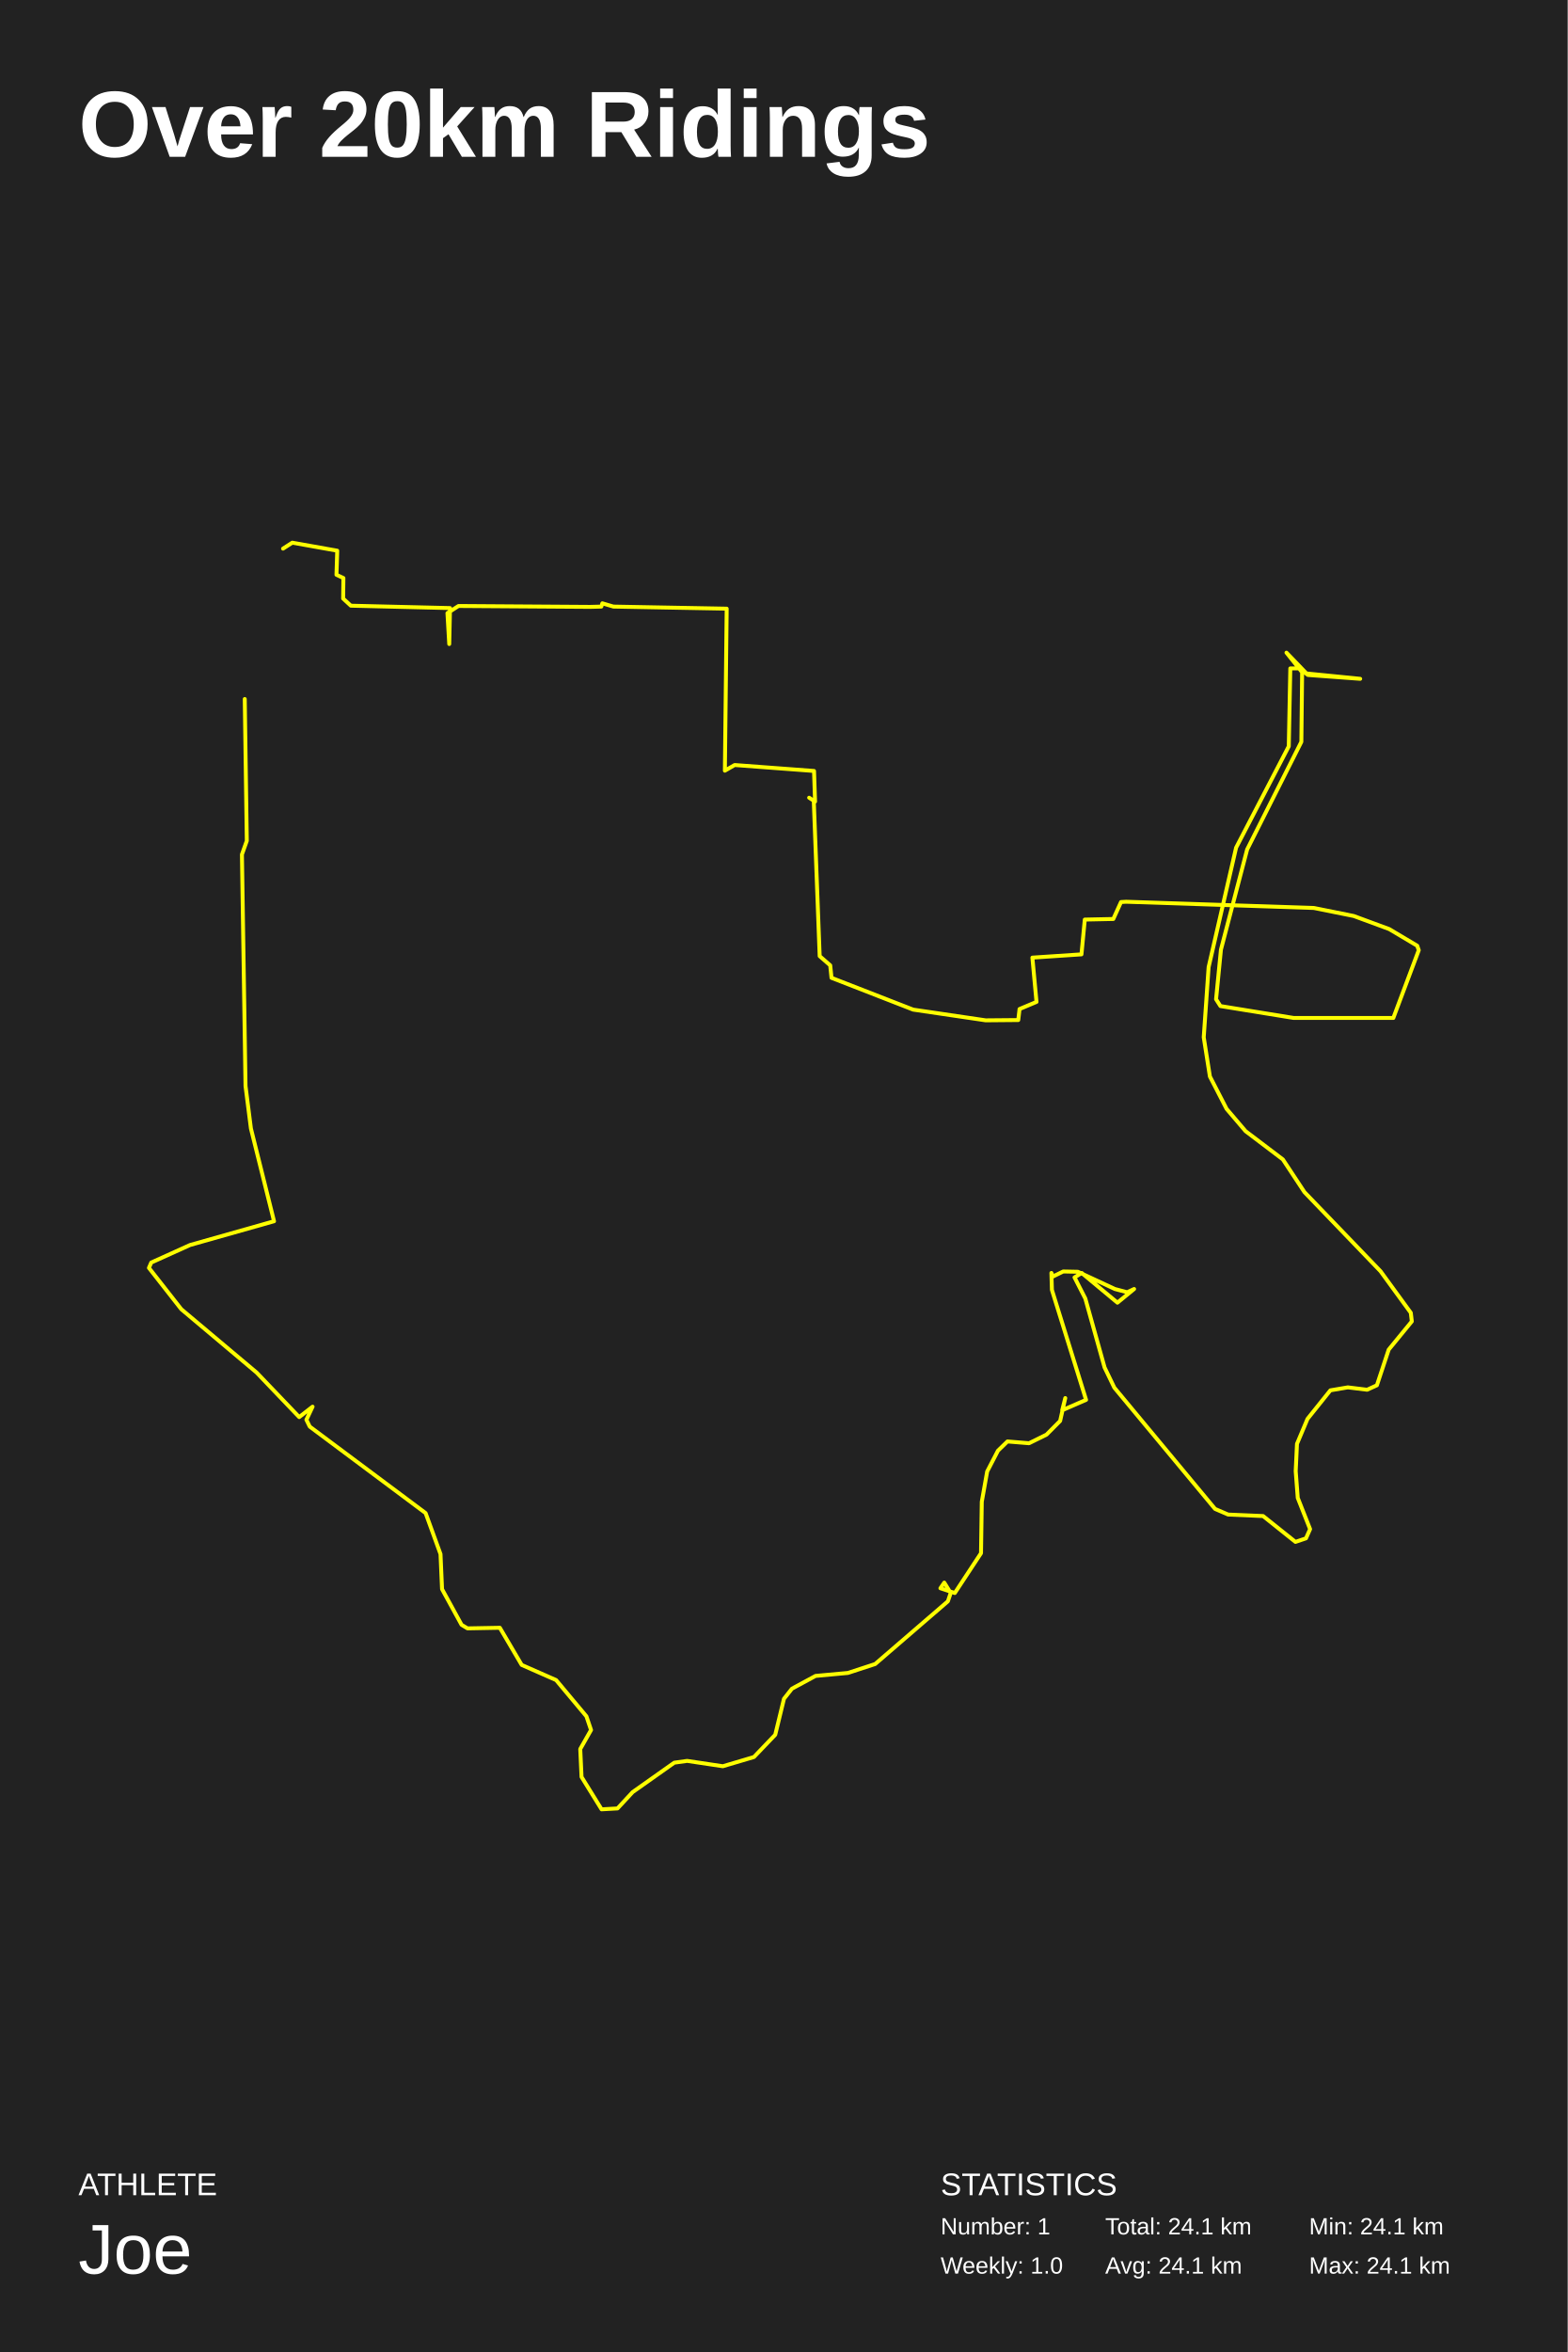
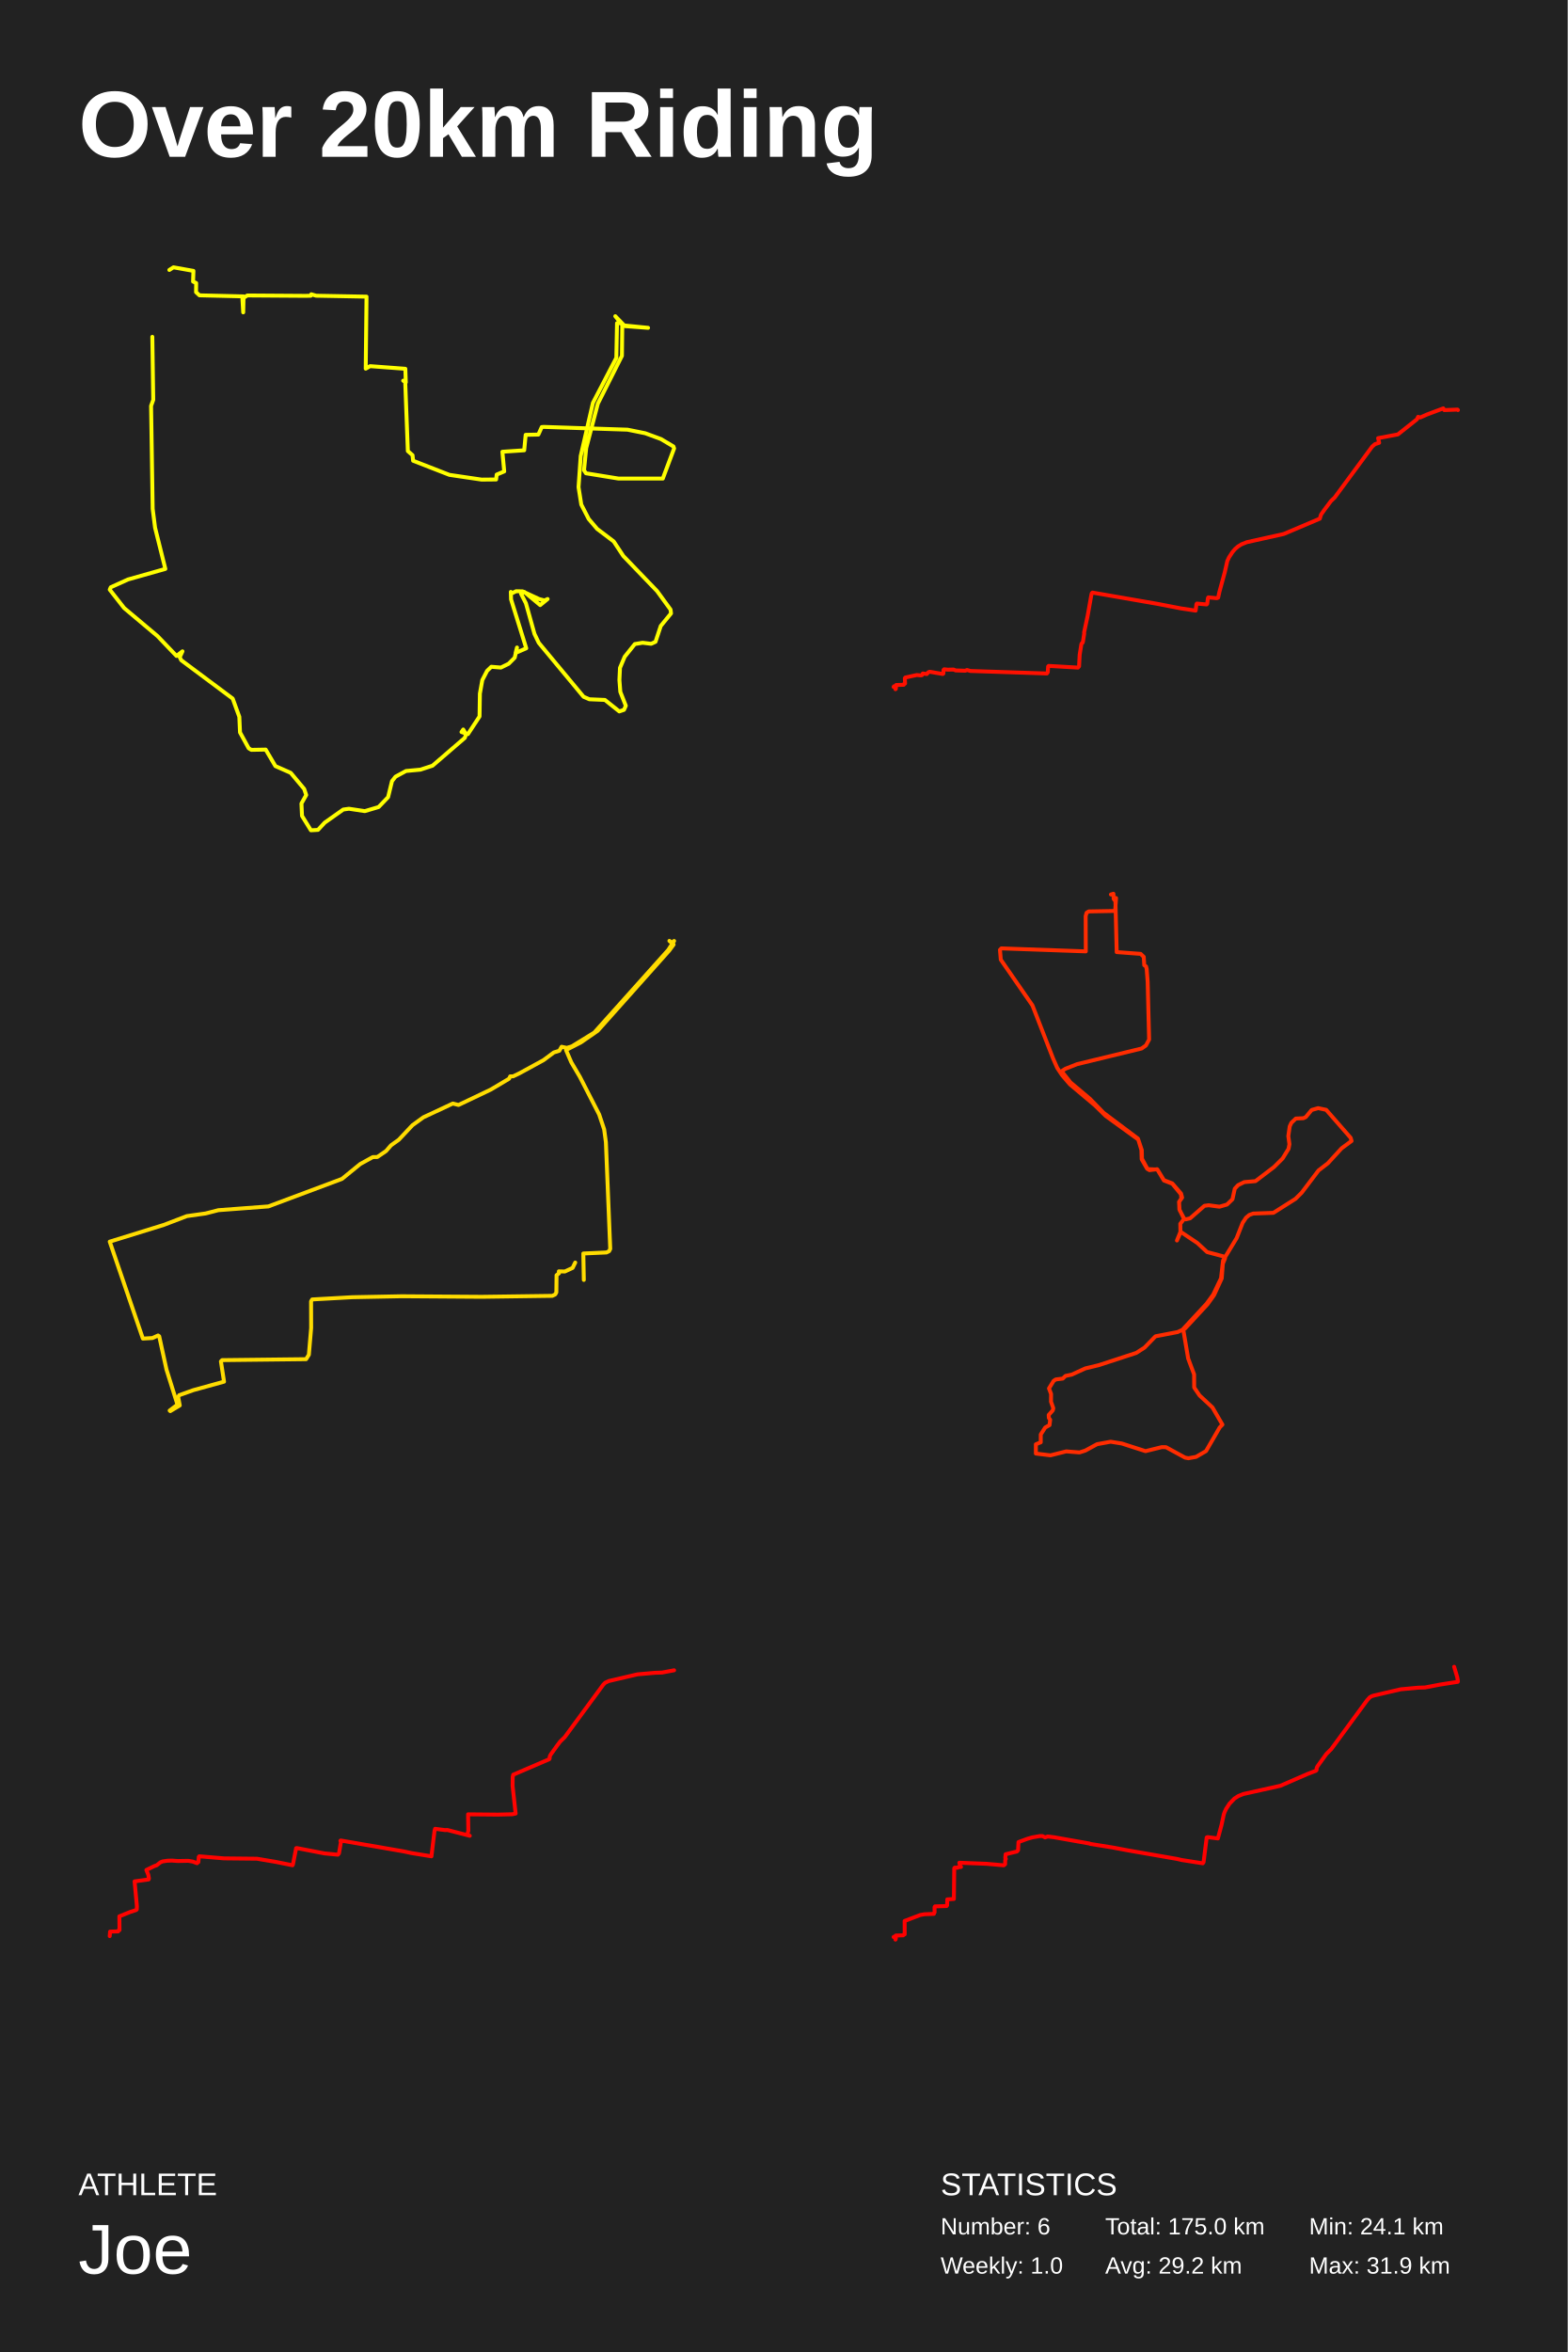
<svg xmlns="http://www.w3.org/2000/svg" baseProfile="full" height="300mm" version="1.1" viewBox="0,0,200,300" width="200mm">
  <defs />
  <rect fill="#222222" height="300" width="200" x="0" y="0" />
-   <text fill="#FFFFFF" style="font-size:12px; font-family:Arial; font-weight:bold;" x="10" y="20">Over 20km Ridings </text>
+   <text fill="#FFFFFF" style="font-size:12px; font-family:Arial; font-weight:bold;" x="10" y="20">Over 20km Riding </text>
  <text fill="#FFFFFF" style="font-size:4px; font-family:Arial" x="10" y="280">ATHLETE</text>
  <text fill="#FFFFFF" style="font-size:9px; font-family:Arial" x="10" y="290">Joe</text>
  <text fill="#FFFFFF" style="font-size:4px; font-family:Arial" x="120" y="280">STATISTICS</text>
-   <text fill="#FFFFFF" style="font-size:3px; font-family:Arial" x="120" y="285">Number: 1</text>
+   <text fill="#FFFFFF" style="font-size:3px; font-family:Arial" x="120" y="285">Number: 6</text>
  <text fill="#FFFFFF" style="font-size:3px; font-family:Arial" x="120" y="290">Weekly: 1.0</text>
-   <text fill="#FFFFFF" style="font-size:3px; font-family:Arial" x="141" y="285">Total: 24.1 km</text>
-   <text fill="#FFFFFF" style="font-size:3px; font-family:Arial" x="141" y="290">Avg: 24.1 km</text>
+   <text fill="#FFFFFF" style="font-size:3px; font-family:Arial" x="141" y="285">Total: 175.0 km</text>
+   <text fill="#FFFFFF" style="font-size:3px; font-family:Arial" x="141" y="290">Avg: 29.2 km</text>
  <text fill="#FFFFFF" style="font-size:3px; font-family:Arial" x="167" y="285">Min: 24.1 km</text>
-   <text fill="#FFFFFF" style="font-size:3px; font-family:Arial" x="167" y="290">Max: 24.1 km</text>
-   <polyline fill="none" points="36.108,69.977 37.288,69.218 43.023,70.242 42.925,73.313 43.81,73.73 43.777,76.347 44.76,77.256 57.411,77.56 57.312,82.148 57.083,78.204 58.492,77.294 75.272,77.408 76.714,77.37 76.845,76.953 78.255,77.37 92.708,77.636 92.478,98.299 93.724,97.578 103.851,98.337 103.982,102.242 103.228,101.749 103.818,102.128 104.572,121.956 105.916,123.131 106.08,124.723 116.502,128.78 125.744,130.144 129.906,130.107 130.07,128.704 132.233,127.794 131.708,122.145 137.968,121.728 138.394,117.293 142.032,117.217 143.015,115.056 143.671,115.018 167.628,115.814 172.708,116.838 177.231,118.506 180.803,120.629 181.0,121.198 177.755,129.841 165.039,129.841 155.699,128.325 155.142,127.453 155.764,121.122 159.107,108.346 166.022,94.621 166.121,85.749 164.122,83.247 166.678,85.901 173.528,86.584 166.842,86.091 165.826,85.257 164.613,85.257 164.417,95.19 157.698,108.118 154.191,123.359 153.568,132.305 154.355,137.309 156.485,141.441 158.911,144.285 163.663,147.886 166.416,152.056 176.117,162.139 179.984,167.446 180.115,168.545 177.165,172.146 175.658,176.695 174.413,177.263 171.954,176.96 169.726,177.339 166.809,180.978 165.465,184.162 165.301,187.649 165.564,191.061 167.137,195.041 166.612,196.216 165.269,196.67 161.139,193.373 156.682,193.183 155.011,192.463 142.163,176.998 140.918,174.421 138.46,165.626 137.083,162.935 138.001,162.366 142.557,166.157 144.687,164.413 143.802,164.83 142.229,164.413 137.509,162.215 135.641,162.177 134.33,162.821 134.134,162.366 134.199,164.527 138.558,178.552 135.51,179.879 135.903,178.325 135.248,181.243 133.511,182.987 131.282,184.086 128.529,183.859 127.317,185.034 125.94,187.687 125.252,191.553 125.154,198.111 121.811,203.19 119.976,202.583 120.467,201.863 121.286,203.19 120.926,204.251 111.651,212.248 108.177,213.385 104.048,213.764 101.032,215.394 100.016,216.683 98.902,221.269 96.182,224.111 92.216,225.286 87.661,224.604 86.022,224.831 80.713,228.583 78.779,230.668 76.747,230.782 74.191,226.651 74.027,223.088 75.403,220.662 74.813,218.919 70.946,214.295 66.555,212.362 63.769,207.624 59.639,207.7 58.885,207.245 56.395,202.697 56.198,198.224 54.297,192.994 39.516,181.964 39.09,181.092 39.877,179.424 38.173,180.751 32.732,175.065 23.129,166.991 19.0,161.722 19.295,161.04 24.244,158.803 34.961,155.771 32.011,143.943 31.323,138.522 30.864,108.99 31.487,107.246 31.225,89.162" stroke="yellow" stroke-linecap="round" stroke-linejoin="round" stroke-width="0.5" />
+   <text fill="#FFFFFF" style="font-size:3px; font-family:Arial" x="167" y="290">Max: 31.9 km</text>
+   <polyline fill="none" points="21.603,34.434 22.128,34.097 24.677,34.552 24.633,35.917 25.027,36.102 25.012,37.265 25.449,37.67 31.071,37.804 31.028,39.843 30.926,38.091 31.552,37.686 39.01,37.737 39.651,37.72 39.709,37.535 40.335,37.72 46.759,37.838 46.657,47.022 47.211,46.702 51.712,47.039 51.77,48.774 51.435,48.555 51.697,48.724 52.032,57.536 52.629,58.058 52.702,58.766 57.334,60.569 61.442,61.175 63.292,61.158 63.364,60.535 64.326,60.131 64.093,57.62 66.875,57.435 67.064,55.463 68.681,55.43 69.118,54.469 69.409,54.453 80.057,54.806 82.315,55.261 84.325,56.003 85.913,56.946 86.0,57.199 84.558,61.041 78.906,61.041 74.755,60.367 74.507,59.979 74.784,57.165 76.27,51.487 79.343,45.387 79.387,41.444 78.498,40.332 79.635,41.512 82.679,41.815 79.707,41.596 79.256,41.225 78.717,41.225 78.63,45.64 75.644,51.386 74.085,58.159 73.808,62.136 74.158,64.36 75.105,66.196 76.182,67.46 78.295,69.06 79.518,70.914 83.83,75.395 85.548,77.754 85.607,78.242 84.296,79.843 83.626,81.864 83.072,82.117 81.98,81.982 80.989,82.151 79.693,83.768 79.096,85.183 79.023,86.733 79.139,88.249 79.839,90.018 79.606,90.54 79.008,90.742 77.173,89.277 75.192,89.193 74.449,88.872 68.739,81.999 68.186,80.854 67.093,76.945 66.481,75.749 66.889,75.496 68.914,77.181 69.861,76.406 69.468,76.591 68.768,76.406 66.671,75.429 65.841,75.412 65.258,75.698 65.171,75.496 65.2,76.457 67.137,82.69 65.782,83.28 65.957,82.589 65.666,83.886 64.894,84.661 63.903,85.149 62.68,85.048 62.141,85.571 61.529,86.75 61.223,88.468 61.179,91.383 59.694,93.64 58.878,93.37 59.097,93.05 59.461,93.64 59.3,94.112 55.178,97.666 53.634,98.171 51.799,98.34 50.459,99.064 50.007,99.637 49.512,101.675 48.303,102.938 46.541,103.461 44.516,103.157 43.788,103.258 41.428,104.926 40.568,105.852 39.665,105.903 38.529,104.067 38.456,102.484 39.068,101.405 38.806,100.631 37.087,98.576 35.135,97.716 33.897,95.611 32.062,95.644 31.727,95.442 30.62,93.421 30.532,91.433 29.688,89.108 23.118,84.206 22.929,83.819 23.279,83.077 22.521,83.667 20.103,81.14 15.835,77.552 14.0,75.21 14.131,74.907 16.331,73.913 21.094,72.565 19.783,67.308 19.477,64.899 19.273,51.773 19.55,50.998 19.433,42.961" stroke="#ffff00" stroke-linecap="round" stroke-linejoin="round" stroke-width="0.5" />
+   <polyline fill="none" points="114.0,87.621 114.06,87.534 114.203,87.576 114.241,87.91 114.286,87.876 114.325,87.372 115.299,87.345 115.329,87.234 115.466,87.186 115.436,86.51 115.496,86.421 116.956,86.1 117.483,86.145 117.63,86.114 117.725,85.904 118.234,85.973 118.425,85.755 118.598,85.68 120.276,85.969 120.353,85.914 120.368,85.462 120.451,85.369 120.919,85.418 121.64,85.4 121.921,85.514 123.133,85.552 123.375,85.459 123.798,85.583 133.557,85.904 133.67,85.749 133.718,85.011 133.786,84.938 137.523,85.152 137.663,84.993 137.741,83.518 137.955,82.173 138.03,82.028 138.107,81.994 138.161,81.842 138.319,80.811 138.304,80.673 138.763,78.518 139.213,75.98 139.281,75.67 139.371,75.583 147.652,77.021 150.667,77.604 152.536,77.884 152.634,77.073 152.688,76.987 153.93,77.097 154.011,77.015 154.103,76.287 154.157,76.194 155.227,76.301 155.408,76.232 155.572,75.48 156.252,72.993 156.574,71.569 156.788,71.103 157.232,70.42 157.584,70.013 157.924,69.717 158.379,69.43 159.059,69.158 163.776,68.109 168.377,66.157 168.535,65.636 169.009,64.963 169.801,63.908 170.266,63.466 175.052,56.969 175.415,56.652 175.952,56.476 175.815,55.886 178.33,55.413 180.773,53.477 180.916,53.17 181.202,53.246 182.046,52.87 184.132,52.09 184.254,52.307 185.946,52.242 186.0,52.307" stroke="#ff1000" stroke-linecap="round" stroke-linejoin="round" stroke-width="0.5" />
+   <polyline fill="none" points="74.481,163.255 74.419,159.885 77.376,159.752 77.703,159.589 77.853,159.303 77.297,145.679 77.076,144.055 76.441,142.156 73.978,137.355 72.883,135.496 72.213,133.933 74.102,132.963 76.246,131.482 85.382,121.236 85.938,120.48 85.4,120.01 85.7,120.235 86.0,120.02 85.25,121.175 75.814,131.707 72.963,133.463 72.31,133.658 71.648,133.515 71.356,134.025 70.659,134.24 69.326,135.231 66.219,136.926 65.469,137.284 65.089,137.294 64.948,137.59 62.609,138.979 58.496,140.94 57.772,140.756 54.012,142.513 52.617,143.524 50.869,145.383 49.881,146.088 49.254,146.813 48.133,147.579 47.559,147.589 45.962,148.467 43.631,150.367 34.24,153.88 27.858,154.36 26.225,154.779 23.833,155.116 20.894,156.239 14.0,158.374 18.228,170.739 19.446,170.668 20.17,170.341 20.311,170.443 21.238,174.681 22.641,179.163 21.644,179.918 21.723,179.99 22.933,179.265 22.73,178.203 22.862,177.958 24.663,177.315 28.582,176.233 28.185,173.649 28.335,173.486 39.05,173.364 39.403,172.802 39.695,169.392 39.686,165.981 39.827,165.746 44.947,165.46 51.258,165.338 61.453,165.409 70.456,165.287 70.827,165.113 70.977,164.848 71.003,162.652 71.312,162.407 71.295,162.162 72.063,162.182 73.051,161.723 73.387,161.039" stroke="#ffdc00" stroke-linecap="round" stroke-linejoin="round" stroke-width="0.5" />
+   <polyline fill="none" points="142.384,114.545 142.269,116.192 138.888,116.254 138.621,116.429 138.506,116.851 138.523,121.348 127.75,120.968 127.572,121.153 127.678,122.408 131.717,128.244 134.351,135.015 134.876,136.208 135.49,137.134 136.495,138.308 139.689,140.993 141.05,142.331 145.214,145.346 145.614,146.673 145.65,147.866 146.343,149.07 146.646,149.255 147.625,149.132 148.488,150.572 149.555,150.984 150.658,152.321 150.721,152.846 150.418,153.309 150.48,154.328 151.059,155.428 151.281,155.531 151.833,155.397 153.657,153.803 154.199,153.731 155.578,153.916 156.539,153.638 157.233,152.969 157.527,151.622 157.945,151.169 158.736,150.778 160.169,150.655 162.535,148.854 163.63,147.763 164.386,146.539 164.501,145.942 164.359,144.913 164.537,143.668 164.751,143.216 165.32,142.67 166.281,142.629 166.583,142.485 167.339,141.58 168.158,141.343 169.19,141.559 172.313,145.129 172.428,145.531 171.156,146.467 169.412,148.37 168.211,149.296 166.058,152.136 165.267,152.918 162.455,154.698 159.884,154.79 159.386,154.965 158.968,155.315 158.532,155.974 157.767,157.918 156.032,160.778 155.774,163.041 154.777,165.13 153.923,166.302 150.943,169.512 151.584,173.287 152.34,175.303 152.349,176.98 153.034,177.988 154.68,179.52 155.952,181.711 155.605,182.071 153.861,185.085 152.589,185.825 151.61,186.0 151.183,185.918 148.754,184.591 148.221,184.581 146.139,185.095 143.105,184.118 141.691,183.892 139.956,184.21 138.461,185.023 137.723,185.259 136.023,185.126 134.013,185.63 132.153,185.403 132.153,184.221 132.776,183.964 132.776,182.966 133.346,182.081 133.897,181.773 133.977,181.094 133.808,180.857 133.79,180.477 134.306,179.901 134.378,179.623 134.084,178.79 134.093,177.803 133.826,177.093 134.422,176.126 134.689,175.951 135.587,175.838 135.934,175.498 136.726,175.334 138.461,174.542 140.169,174.13 144.956,172.567 146.014,171.888 147.411,170.448 150.24,169.903 151.183,169.46 154.057,166.354 154.884,165.191 155.863,163.062 156.005,161.19 156.29,160.5 156.156,160.274 153.995,159.698 152.74,158.535 150.632,157.126 150.151,158.227 150.596,157.126 150.578,156.097 151.059,155.48 150.463,154.266 150.427,153.299 150.81,152.753 150.676,152.239 149.555,150.943 148.488,150.531 147.66,149.173 146.406,149.122 145.685,147.794 145.667,146.704 145.178,145.232 140.792,141.94 139.048,140.149 136.566,138.061 135.525,136.743 135.552,136.558 135.926,136.322 137.411,135.735 145.641,133.739 146.192,133.348 146.601,132.596 146.415,125.228 146.29,123.592 146.21,123.273 145.979,123.108 145.916,122.048 145.516,121.667 142.465,121.441 142.304,114.957 142.082,114.669 142.046,114.0 141.726,114.093" stroke="#ff2c00" stroke-linecap="round" stroke-linejoin="round" stroke-width="0.5" />
+   <polyline fill="none" points="14.0,246.953 14.043,246.379 15.074,246.354 15.12,246.225 15.247,246.182 15.228,244.429 16.59,243.882 17.377,243.625 17.448,243.55 17.466,243.14 17.17,239.972 18.963,239.725 19,239.593 18.917,239.129 18.673,238.518 19.679,238.025 19.991,237.918 20.454,237.55 20.729,237.432 21.331,237.34 21.895,237.318 22.692,237.375 24,237.35 24.568,237.44 25.146,237.654 25.173,237.532 25.309,237.515 25.359,236.847 25.423,236.772 28.581,237.039 32.785,237.082 35.198,237.49 37.319,237.918 37.374,237.804 37.779,235.739 37.862,235.721 41.396,236.404 43.103,236.568 43.248,236.397 43.489,234.978 43.43,234.789 43.464,234.757 51.502,236.147 52.495,236.361 55.042,236.775 55.437,233.5 55.511,233.267 56.792,233.432 57.076,233.417 59.934,234.157 59.622,234.014 59.749,233.503 59.715,231.421 63.514,231.456 65.348,231.41 65.783,231.321 65.397,227.819 65.407,226.68 65.474,226.365 70.07,224.389 70.123,224.297 70.126,224.071 70.231,223.832 71.104,222.614 71.469,222.135 72.043,221.577 76.963,214.88 77.219,214.626 77.663,214.419 81.318,213.565 83.54,213.368 84.46,213.336 86.0,213.047" stroke="#ff0300" stroke-linecap="round" stroke-linejoin="round" stroke-width="0.5" />
+   <polyline fill="none" points="114.0,247.067 114.065,247.032 114.207,247.101 114.239,247.402 114.284,247.296 114.281,246.879 115.235,246.851 115.306,246.745 115.418,246.725 115.41,245.019 117.404,244.26 117.945,244.164 119.145,244.116 119.16,244.003 119.233,243.918 119.225,243.261 119.281,243.162 120.761,243.118 120.829,243.029 120.853,242.266 121.692,242.215 121.739,238.303 121.81,238.214 122.15,238.231 122.215,238.166 122.602,238.132 122.511,238.026 122.389,237.595 125.847,237.729 128.06,237.924 128.226,237.79 128.243,237.247 128.32,237.106 128.246,236.987 128.294,236.511 129.736,236.162 129.883,235.991 129.934,234.959 131.086,234.535 131.698,234.36 132.643,234.196 132.992,234.193 133.326,234.364 133.675,234.244 134.47,234.343 138.976,235.14 139.1,235.195 141.857,235.636 143.861,236.012 150.146,237.106 150.752,237.247 153.447,237.667 153.548,237.517 153.946,234.374 154.053,234.323 155.374,234.497 155.841,232.76 156.13,231.419 156.246,231.101 156.42,230.728 156.863,230.051 157.481,229.411 157.977,229.09 158.615,228.83 163.341,227.779 166.825,226.267 167.912,225.847 167.962,225.771 167.977,225.501 168.081,225.292 169.209,223.726 169.839,223.096 174.422,216.855 174.738,216.506 175.007,216.349 175.326,216.253 178.692,215.473 180.926,215.264 181.789,215.24 183.713,214.871 185.976,214.518 186.0,214.44 185.905,213.916 185.515,212.598" stroke="#ff0000" stroke-linecap="round" stroke-linejoin="round" stroke-width="0.5" />
</svg>
